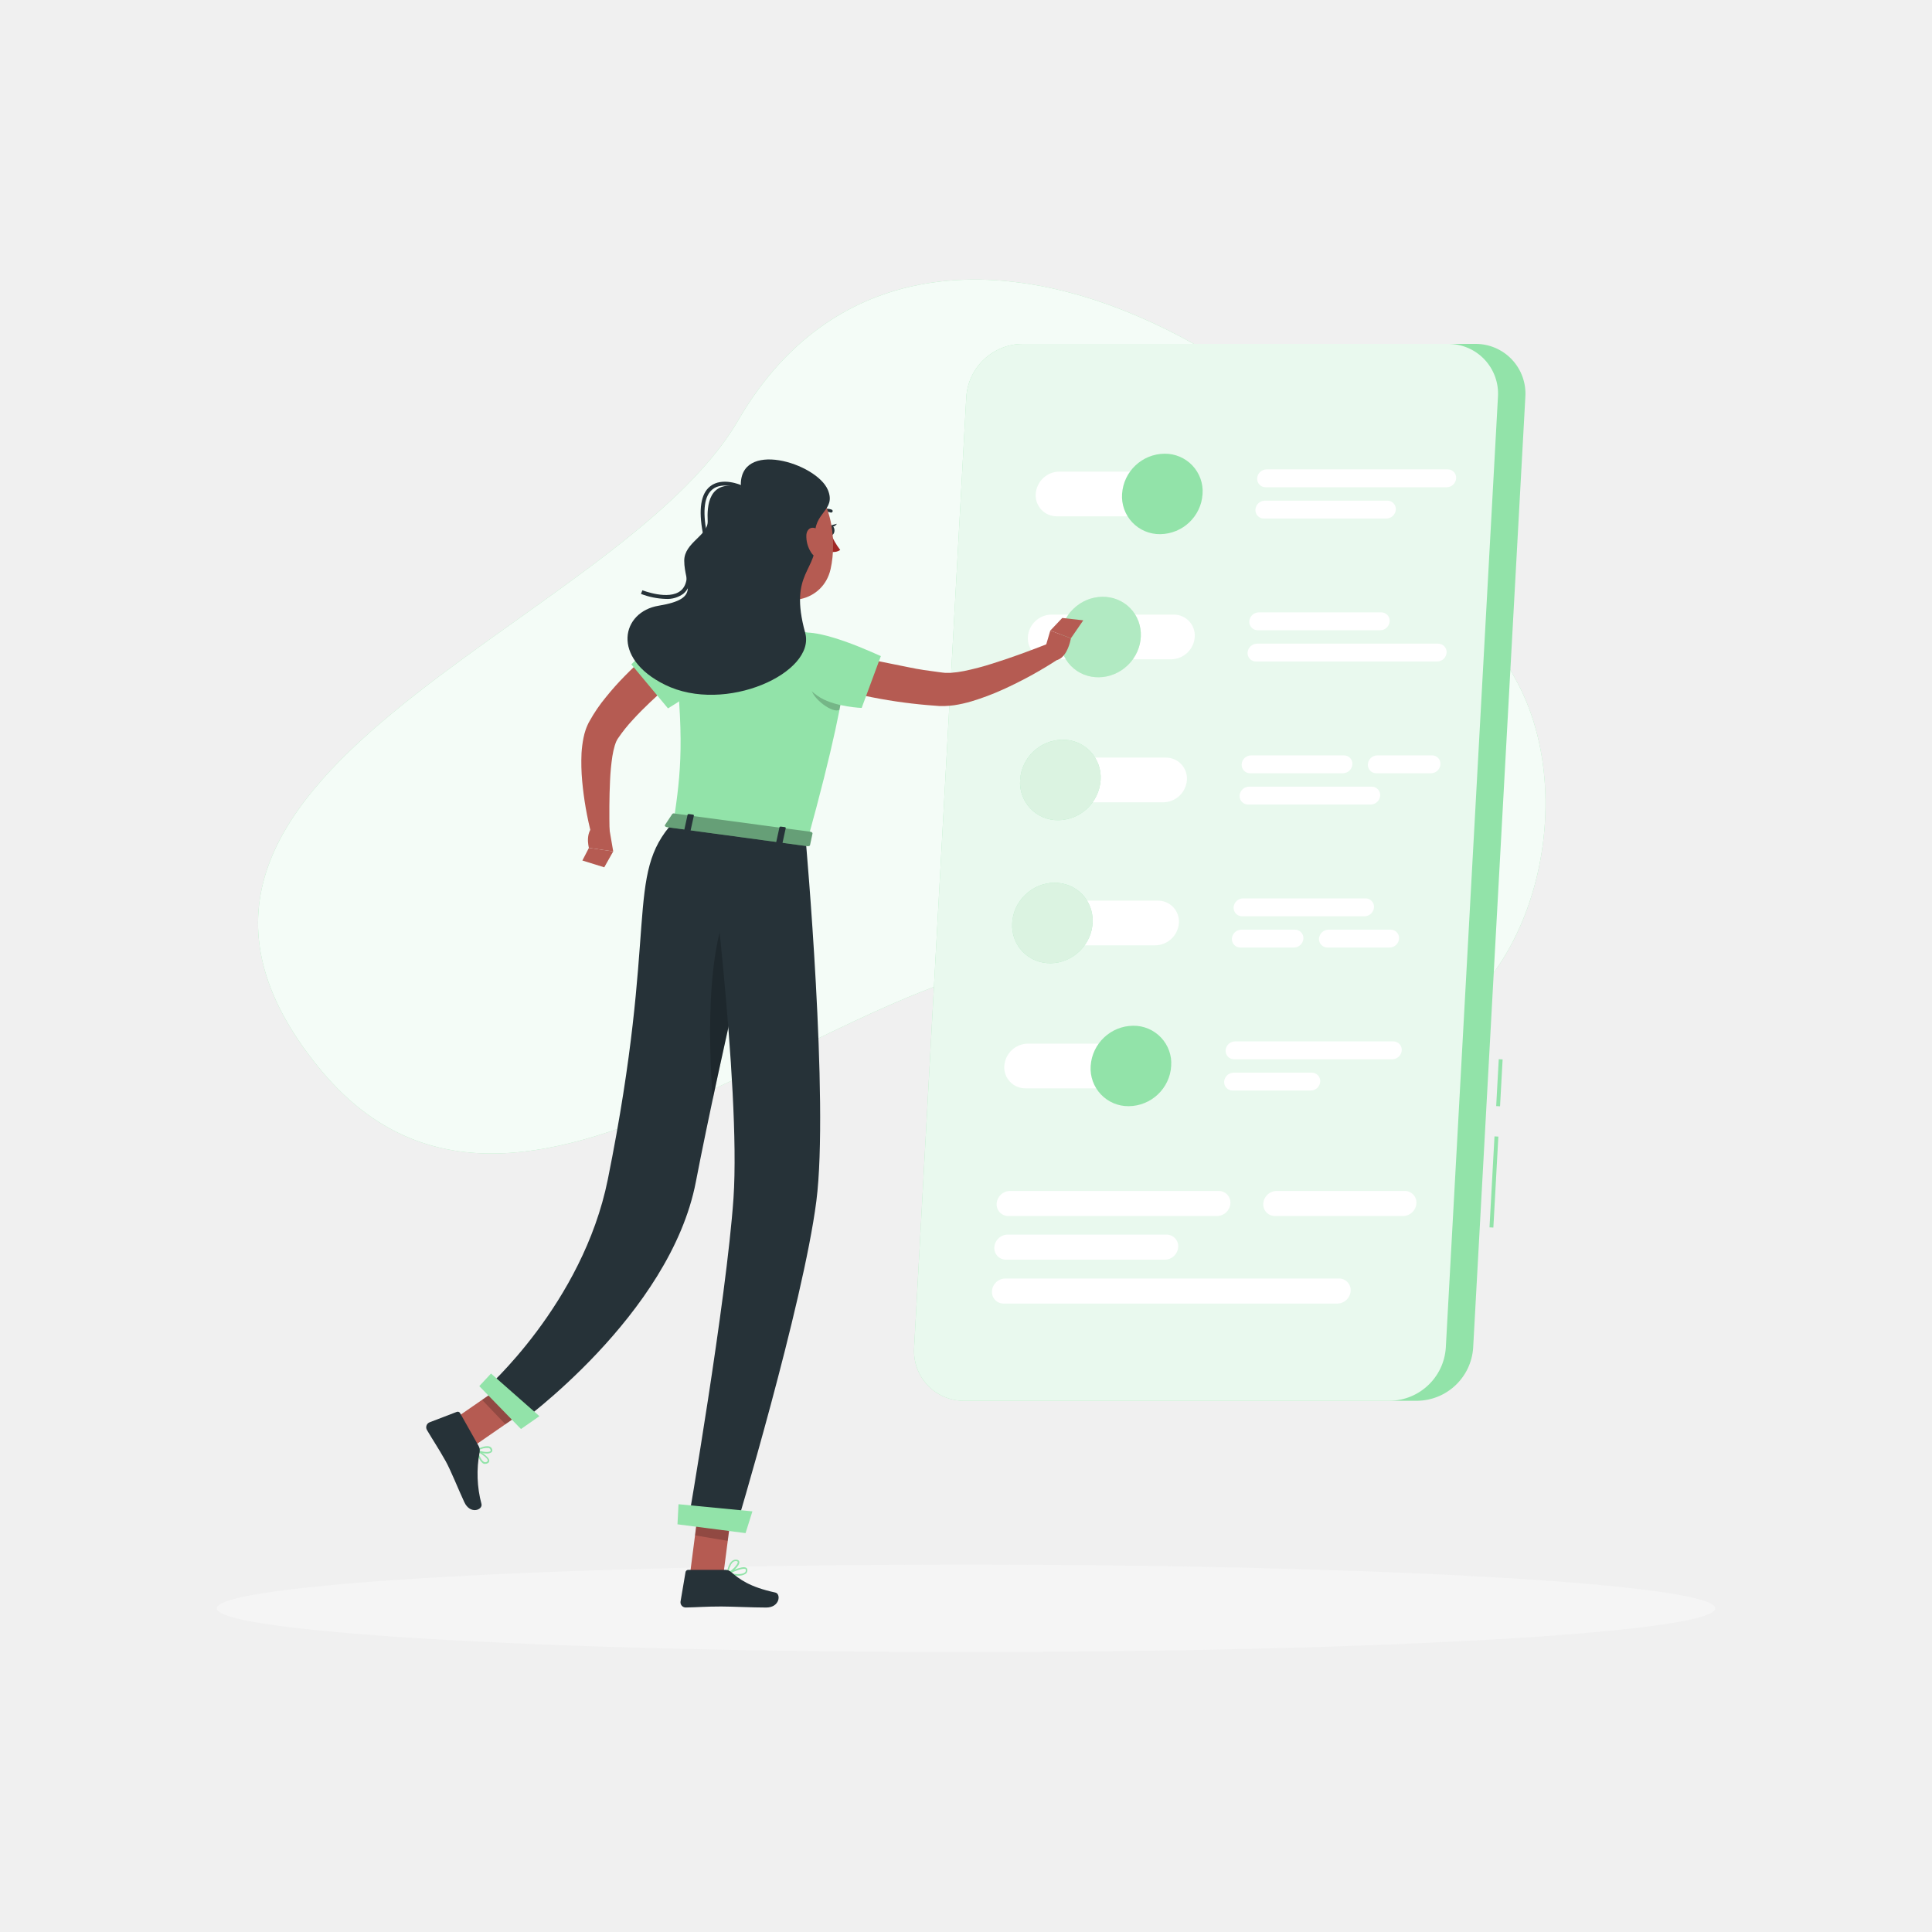
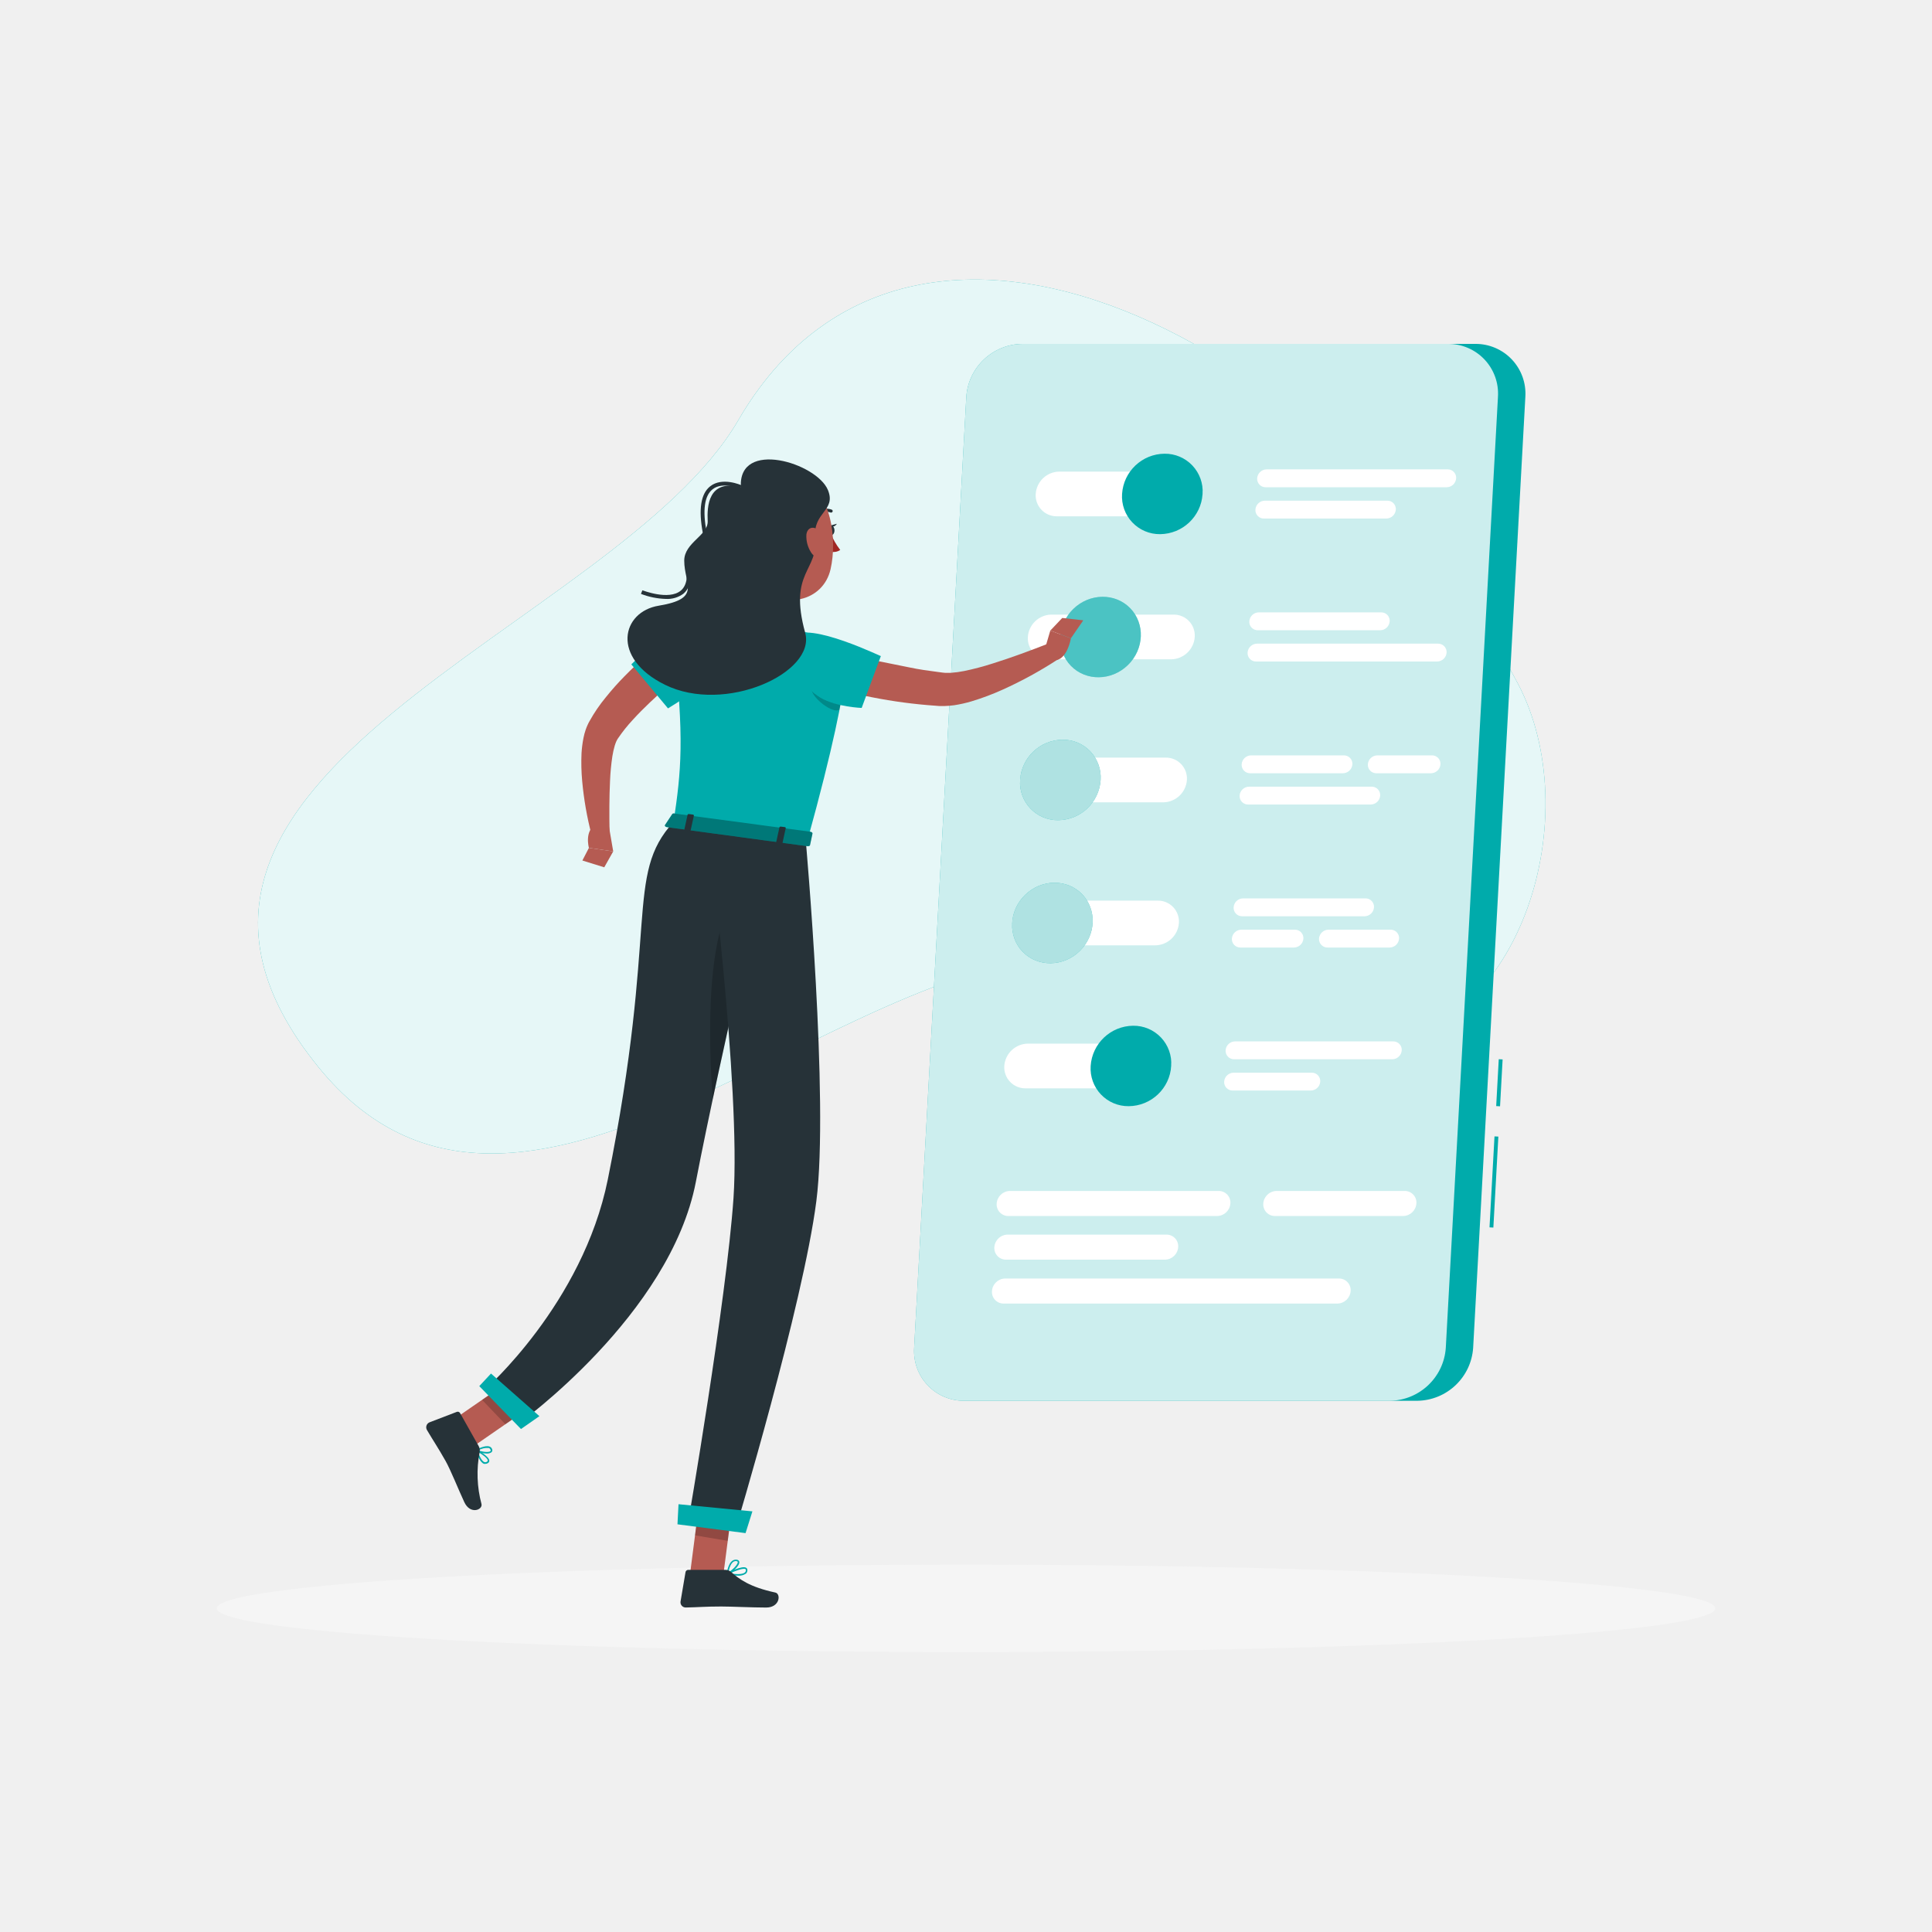
<svg xmlns="http://www.w3.org/2000/svg" viewBox="0 0 500 500">
-   <g id="freepik--background-simple--inject-43">
-     <path d="M278.34,247.6c-61.73-.89-144.06,92.4-195.91,28.59-61.73-76,77-113,108.65-167.45,44.62-76.81,154.5-21.47,201.76,68.2,17.62,33.42,1.79,90-38.68,94.58C310,276.55,313.71,248.11,278.34,247.6Z" style="fill:#92E3A9" />
+   <g id="freepik--background-simple--inject-39">
+     <path d="M278.34,247.6c-61.73-.89-144.06,92.4-195.91,28.59-61.73-76,77-113,108.65-167.45,44.62-76.81,154.5-21.47,201.76,68.2,17.62,33.42,1.79,90-38.68,94.58C310,276.55,313.71,248.11,278.34,247.6Z" style="fill:#00ABAB" />
    <path d="M278.34,247.6c-61.73-.89-144.06,92.4-195.91,28.59-61.73-76,77-113,108.65-167.45,44.62-76.81,154.5-21.47,201.76,68.2,17.62,33.42,1.79,90-38.68,94.58C310,276.55,313.71,248.11,278.34,247.6Z" style="fill:#fff;opacity:0.9" />
  </g>
-   <g id="freepik--Shadow--inject-43">
-     <ellipse id="freepik--path--inject-43" cx="250" cy="416.24" rx="193.89" ry="11.32" style="fill:#f5f5f5" />
+   <g id="freepik--Shadow--inject-39">
+     <ellipse id="freepik--path--inject-39" cx="250" cy="416.24" rx="193.89" ry="11.32" style="fill:#f5f5f5" />
  </g>
-   <g id="freepik--Screen--inject-43">
-     <rect x="374.82" y="305.37" width="23.58" height="1" transform="translate(60.04 675.17) rotate(-86.86)" style="fill:#92E3A9" />
-     <rect x="381.95" y="279.7" width="12.15" height="1" transform="translate(87.01 652.31) rotate(-86.86)" style="fill:#92E3A9" />
-     <path d="M366.8,362.52H249.58a12.87,12.87,0,0,1-13-13.7l13.5-246.12A14.7,14.7,0,0,1,264.58,89H381.81a12.88,12.88,0,0,1,12.95,13.7L381.25,348.82A14.69,14.69,0,0,1,366.8,362.52Z" style="fill:#92E3A9" />
+   <g id="freepik--Screen--inject-39">
+     <rect x="374.82" y="305.37" width="23.58" height="1" transform="translate(60.04 675.17) rotate(-86.86)" style="fill:#00ABAB" />
+     <rect x="381.95" y="279.7" width="12.15" height="1" transform="translate(87.01 652.31) rotate(-86.86)" style="fill:#00ABAB" />
+     <path d="M366.8,362.52H249.58a12.87,12.87,0,0,1-13-13.7l13.5-246.12A14.7,14.7,0,0,1,264.58,89H381.81a12.88,12.88,0,0,1,12.95,13.7L381.25,348.82A14.69,14.69,0,0,1,366.8,362.52Z" style="fill:#00ABAB" />
    <path d="M359.71,362.52H249.58a12.87,12.87,0,0,1-13-13.7l13.5-246.12A14.7,14.7,0,0,1,264.58,89H374.72a12.87,12.87,0,0,1,12.95,13.7l-13.5,246.12A14.71,14.71,0,0,1,359.71,362.52Z" style="fill:#fff;opacity:0.8" />
    <path d="M305.13,133.62H273.5a5.43,5.43,0,0,1-5.46-5.79h0a6.2,6.2,0,0,1,6.1-5.78h31.63a5.42,5.42,0,0,1,5.46,5.78h0A6.21,6.21,0,0,1,305.13,133.62Z" style="fill:#fff" />
-     <path d="M311.23,127.83a11.12,11.12,0,0,1-11,10.41,9.75,9.75,0,0,1-9.84-10.41,11.12,11.12,0,0,1,11-10.41A9.75,9.75,0,0,1,311.23,127.83Z" style="fill:#92E3A9" />
+     <path d="M311.23,127.83a11.12,11.12,0,0,1-11,10.41,9.75,9.75,0,0,1-9.84-10.41,11.12,11.12,0,0,1,11-10.41A9.75,9.75,0,0,1,311.23,127.83Z" style="fill:#00ABAB" />
    <path d="M303.1,170.63H271.47a5.43,5.43,0,0,1-5.46-5.79h0a6.2,6.2,0,0,1,6.1-5.78h31.63a5.42,5.42,0,0,1,5.46,5.78h0A6.21,6.21,0,0,1,303.1,170.63Z" style="fill:#fff" />
-     <ellipse cx="284.82" cy="164.84" rx="10.7" ry="10.13" transform="translate(-34.27 245.31) rotate(-44.21)" style="fill:#92E3A9" />
+     <ellipse cx="284.82" cy="164.84" rx="10.7" ry="10.13" transform="translate(-34.27 245.31) rotate(-44.21)" style="fill:#00ABAB" />
    <ellipse cx="284.82" cy="164.84" rx="10.7" ry="10.13" transform="translate(-34.27 245.31) rotate(-44.21)" style="fill:#fafafa;opacity:0.3" />
    <path d="M267.41,244.65H299a6.21,6.21,0,0,0,6.1-5.79h0a5.42,5.42,0,0,0-5.47-5.78H268.05a6.21,6.21,0,0,0-6.11,5.78h0A5.44,5.44,0,0,0,267.41,244.65Z" style="fill:#fff" />
-     <ellipse cx="272.36" cy="238.86" rx="10.7" ry="10.13" transform="translate(-89.42 257.57) rotate(-44.21)" style="fill:#92E3A9" />
+     <ellipse cx="272.36" cy="238.86" rx="10.7" ry="10.13" transform="translate(-89.42 257.57) rotate(-44.21)" style="fill:#00ABAB" />
    <ellipse cx="272.36" cy="238.86" rx="10.7" ry="10.13" transform="translate(-89.42 257.57) rotate(-44.21)" style="fill:#fafafa;opacity:0.7" />
    <path d="M297,281.66H265.38a5.44,5.44,0,0,1-5.47-5.79h0a6.21,6.21,0,0,1,6.11-5.78h31.62a5.42,5.42,0,0,1,5.47,5.78h0A6.21,6.21,0,0,1,297,281.66Z" style="fill:#fff" />
-     <path d="M303.11,275.87a11.12,11.12,0,0,1-11,10.41,9.76,9.76,0,0,1-9.85-10.41,11.14,11.14,0,0,1,11-10.41A9.75,9.75,0,0,1,303.11,275.87Z" style="fill:#92E3A9" />
+     <path d="M303.11,275.87a11.12,11.12,0,0,1-11,10.41,9.76,9.76,0,0,1-9.85-10.41,11.14,11.14,0,0,1,11-10.41A9.75,9.75,0,0,1,303.11,275.87Z" style="fill:#00ABAB" />
    <path d="M269.44,207.64h31.63a6.21,6.21,0,0,0,6.1-5.79h0a5.42,5.42,0,0,0-5.47-5.78H270.08a6.2,6.2,0,0,0-6.1,5.78h0A5.43,5.43,0,0,0,269.44,207.64Z" style="fill:#fff" />
-     <path d="M264,201.85a9.75,9.75,0,0,0,9.84,10.41,11.12,11.12,0,0,0,11-10.41A9.75,9.75,0,0,0,275,191.44,11.12,11.12,0,0,0,264,201.85Z" style="fill:#92E3A9" />
+     <path d="M264,201.85a9.75,9.75,0,0,0,9.84,10.41,11.12,11.12,0,0,0,11-10.41A9.75,9.75,0,0,0,275,191.44,11.12,11.12,0,0,0,264,201.85Z" style="fill:#00ABAB" />
    <path d="M264,201.85a9.75,9.75,0,0,0,9.84,10.41,11.12,11.12,0,0,0,11-10.41A9.75,9.75,0,0,0,275,191.44,11.12,11.12,0,0,0,264,201.85Z" style="fill:#fafafa;opacity:0.7" />
    <path d="M374.41,126.1H327.53a2.18,2.18,0,0,1-2.18-2.32h0a2.48,2.48,0,0,1,2.44-2.31h46.88a2.17,2.17,0,0,1,2.18,2.31h0A2.48,2.48,0,0,1,374.41,126.1Z" style="fill:#fff" />
    <path d="M358.79,134.2h-31.7a2.18,2.18,0,0,1-2.19-2.32h0a2.48,2.48,0,0,1,2.44-2.31h31.71a2.18,2.18,0,0,1,2.19,2.31h0A2.49,2.49,0,0,1,358.79,134.2Z" style="fill:#fff" />
    <path d="M360.37,274.14h-41a2.18,2.18,0,0,1-2.18-2.32h0a2.47,2.47,0,0,1,2.44-2.31h40.95a2.18,2.18,0,0,1,2.19,2.31h0A2.49,2.49,0,0,1,360.37,274.14Z" style="fill:#fff" />
    <path d="M339.21,282.23H319a2.18,2.18,0,0,1-2.19-2.31h0a2.48,2.48,0,0,1,2.44-2.31h20.24a2.18,2.18,0,0,1,2.19,2.31h0A2.48,2.48,0,0,1,339.21,282.23Z" style="fill:#fff" />
    <path d="M372.19,166.58H325.31a2.48,2.48,0,0,0-2.44,2.31h0a2.18,2.18,0,0,0,2.19,2.31h46.88a2.48,2.48,0,0,0,2.44-2.31h0A2.18,2.18,0,0,0,372.19,166.58Z" style="fill:#fff" />
    <path d="M357.46,158.48h-31.7a2.48,2.48,0,0,0-2.44,2.31h0a2.18,2.18,0,0,0,2.18,2.32h31.71a2.49,2.49,0,0,0,2.44-2.32h0A2.17,2.17,0,0,0,357.46,158.48Z" style="fill:#fff" />
    <path d="M347.52,200.12h-24a2.18,2.18,0,0,1-2.18-2.32h0a2.47,2.47,0,0,1,2.44-2.31h24A2.18,2.18,0,0,1,350,197.8h0A2.49,2.49,0,0,1,347.52,200.12Z" style="fill:#fff" />
    <path d="M370.35,200.12H356.19A2.18,2.18,0,0,1,354,197.8h0a2.48,2.48,0,0,1,2.44-2.31h14.17a2.17,2.17,0,0,1,2.18,2.31h0A2.49,2.49,0,0,1,370.35,200.12Z" style="fill:#fff" />
    <path d="M354.73,208.21H323a2.18,2.18,0,0,1-2.19-2.31h0a2.48,2.48,0,0,1,2.44-2.31H355a2.18,2.18,0,0,1,2.19,2.31h0A2.48,2.48,0,0,1,354.73,208.21Z" style="fill:#fff" />
    <path d="M315,314.7H261a3,3,0,0,1-3.06-3.24h0a3.48,3.48,0,0,1,3.42-3.24h54a3,3,0,0,1,3.06,3.24h0A3.47,3.47,0,0,1,315,314.7Z" style="fill:#fff" />
    <path d="M363.14,314.7H330a3,3,0,0,1-3.06-3.24h0a3.48,3.48,0,0,1,3.42-3.24H363.5a3,3,0,0,1,3.06,3.24h0A3.48,3.48,0,0,1,363.14,314.7Z" style="fill:#fff" />
    <path d="M301.5,326H260.4a3,3,0,0,1-3.06-3.24h0a3.47,3.47,0,0,1,3.42-3.24h41.09a3,3,0,0,1,3.06,3.24h0A3.47,3.47,0,0,1,301.5,326Z" style="fill:#fff" />
    <path d="M346.13,337.36H259.78a3,3,0,0,1-3.06-3.24h0a3.47,3.47,0,0,1,3.41-3.24h86.35a3,3,0,0,1,3.06,3.24h0A3.47,3.47,0,0,1,346.13,337.36Z" style="fill:#fff" />
    <path d="M335.13,240.6H321.25a2.48,2.48,0,0,0-2.44,2.31h0a2.18,2.18,0,0,0,2.19,2.31h13.88a2.48,2.48,0,0,0,2.44-2.31h0A2.18,2.18,0,0,0,335.13,240.6Z" style="fill:#fff" />
    <path d="M359.89,240.6H343.8a2.48,2.48,0,0,0-2.44,2.31h0a2.18,2.18,0,0,0,2.19,2.31h16.09a2.48,2.48,0,0,0,2.44-2.31h0A2.17,2.17,0,0,0,359.89,240.6Z" style="fill:#fff" />
    <path d="M353.4,232.5H321.7a2.47,2.47,0,0,0-2.44,2.31h0a2.18,2.18,0,0,0,2.18,2.32h31.71a2.49,2.49,0,0,0,2.44-2.32h0A2.18,2.18,0,0,0,353.4,232.5Z" style="fill:#fff" />
  </g>
-   <g id="freepik--Character--inject-43">
+   <g id="freepik--Character--inject-39">
    <path d="M178,173.13c-3.27,2.71-6.65,5.66-9.76,8.62-1.56,1.49-3.08,3-4.49,4.56A39.57,39.57,0,0,0,160,191l-.19.28-.09.16a2.43,2.43,0,0,0-.21.4c-.14.31-.27.7-.41,1.11a21.87,21.87,0,0,0-.62,2.77,59.31,59.31,0,0,0-.6,6.3c-.21,4.32-.21,8.83-.13,13.24l-4.68.7a86.28,86.28,0,0,1-2.4-13.79,52.92,52.92,0,0,1-.17-7.27A29.47,29.47,0,0,1,151,191a15.87,15.87,0,0,1,.57-2.14c.15-.39.26-.75.46-1.16l.28-.6c.1-.18.17-.29.25-.45a40.34,40.34,0,0,1,4.27-6.25,70.32,70.32,0,0,1,4.77-5.36,104.76,104.76,0,0,1,10.52-9.41Z" style="fill:#b55b52" />
-     <path d="M176.25,161.14c-5.12,3-12.86,10.8-12.86,10.8l9.49,11.39s13.47-8.08,15.11-12.53C190.73,163.31,181.09,158.27,176.25,161.14Z" style="fill:#92E3A9" />
+     <path d="M176.25,161.14c-5.12,3-12.86,10.8-12.86,10.8l9.49,11.39s13.47-8.08,15.11-12.53C190.73,163.31,181.09,158.27,176.25,161.14Z" style="fill:#00ABAB" />
    <path d="M157.54,213.57l1.16,6.77-6.29-.91s-1.29-4.6,2-6.18Z" style="fill:#b55b52" />
    <polygon points="156.38 224.46 150.72 222.7 152.41 219.43 158.7 220.34 156.38 224.46" style="fill:#b55b52" />
    <path d="M214.32,137.22c0,.69.38,1.25.84,1.26s.81-.55.8-1.23-.38-1.25-.84-1.26S214.31,136.54,214.32,137.22Z" style="fill:#263238" />
    <path d="M214.92,136l1.67-.45S215.75,136.85,214.92,136Z" style="fill:#263238" />
    <path d="M214.91,137.9a19,19,0,0,0,2.54,4.43,3,3,0,0,1-2.47.42Z" style="fill:#a02724" />
    <path d="M215.19,132.65a.35.35,0,0,1-.2,0,3.36,3.36,0,0,0-3,.35.4.4,0,0,1-.57-.08.41.41,0,0,1,.08-.57,4.21,4.21,0,0,1,3.72-.47.41.41,0,0,1,.26.51A.43.43,0,0,1,215.19,132.65Z" style="fill:#263238" />
    <path d="M193.94,144.56c.46,5.17-1.27,13.64-5.17,16.52,0,0,2.94,5.44,12.36,6.71,10.37,1.39,5.5-4.44,5.5-4.44-5.51-2.1-4.93-6.25-3.53-10Z" style="fill:#b55b52" />
    <path d="M212.35,167.37c4.93,1.34,10.11,2.63,15.19,3.78,2.56.55,5.12,1,7.68,1.55s5.13.9,7.68,1.23l1,.13.66.07c.46,0,1,0,1.5,0a26.69,26.69,0,0,0,3.46-.47,70.37,70.37,0,0,0,7.33-1.93c4.93-1.54,9.93-3.4,14.82-5.32l2.22,4.17a105.64,105.64,0,0,1-14.47,7.93,65.08,65.08,0,0,1-8,3,33.79,33.79,0,0,1-4.45,1,24.28,24.28,0,0,1-2.5.21l-1.36,0-1-.08a131.38,131.38,0,0,1-16.4-2.18,153.3,153.3,0,0,1-16-3.88Z" style="fill:#b55b52" />
    <path d="M270.37,168.1l1.45-4.91,5.33,2s-1.22,7.38-5.79,5.34Z" style="fill:#b55b52" />
    <polygon points="274.91 159.93 280.35 160.54 277.15 165.19 271.82 163.19 274.91 159.93" style="fill:#b55b52" />
    <polygon points="178.64 406.87 187.21 407.5 189.76 387.82 181.19 387.19 178.64 406.87" style="fill:#b55b52" />
    <polygon points="115.44 368.72 121.26 375.18 137.52 363.94 131.7 357.49 115.44 368.72" style="fill:#b55b52" />
-     <path d="M125.57,378.84a1.18,1.18,0,0,1-.31,0c-1-.34-1.75-2.27-2.08-3.39a.2.2,0,0,1,.29-.23c.31.16,3.07,1.66,3.16,2.76a.69.69,0,0,1-.29.62A1.22,1.22,0,0,1,125.57,378.84Zm-1.85-3.07c.5,1.48,1.11,2.45,1.67,2.63a.73.73,0,0,0,.7-.17.31.31,0,0,0,.14-.27C126.18,377.38,124.81,376.4,123.72,375.77Z" style="fill:#92E3A9" />
-     <path d="M125.9,376.17a6.14,6.14,0,0,1-2.63-.65.22.22,0,0,1-.1-.18.18.18,0,0,1,.11-.17c.08-.05,2.2-1.22,3.37-.82a1.09,1.09,0,0,1,.68.63.7.7,0,0,1-.16.88A2,2,0,0,1,125.9,376.17Zm-2.08-.83c1,.41,2.64.6,3.09.22.07-.07.15-.17,0-.42a.7.7,0,0,0-.43-.41A4.56,4.56,0,0,0,123.82,375.34Z" style="fill:#92E3A9" />
+     <path d="M125.57,378.84a1.18,1.18,0,0,1-.31,0c-1-.34-1.75-2.27-2.08-3.39a.2.2,0,0,1,.29-.23c.31.16,3.07,1.66,3.16,2.76a.69.69,0,0,1-.29.62A1.22,1.22,0,0,1,125.57,378.84Zm-1.85-3.07c.5,1.48,1.11,2.45,1.67,2.63a.73.73,0,0,0,.7-.17.31.31,0,0,0,.14-.27C126.18,377.38,124.81,376.4,123.72,375.77Z" style="fill:#00ABAB" />
+     <path d="M125.9,376.17a6.14,6.14,0,0,1-2.63-.65.22.22,0,0,1-.1-.18.18.18,0,0,1,.11-.17c.08-.05,2.2-1.22,3.37-.82a1.09,1.09,0,0,1,.68.63.7.7,0,0,1-.16.88A2,2,0,0,1,125.9,376.17Zm-2.08-.83c1,.41,2.64.6,3.09.22.07-.07.15-.17,0-.42a.7.7,0,0,0-.43-.41A4.56,4.56,0,0,0,123.82,375.34Z" style="fill:#00ABAB" />
    <path d="M123.87,374.23l-4.8-8.52a.69.69,0,0,0-.85-.32l-7.09,2.72a1.39,1.39,0,0,0-.62,2c1.73,2.94,2.7,4.27,4.81,8,1.3,2.3,3.3,7.33,4.84,10.64s4.8,2,4.45.5a30.15,30.15,0,0,1-.48-13.48A2.29,2.29,0,0,0,123.87,374.23Z" style="fill:#263238" />
-     <path d="M190.94,407.78a15,15,0,0,1-2.7-.3.21.21,0,0,1-.16-.17.2.2,0,0,1,.11-.21c.39-.2,3.87-2,4.9-1.37a.64.64,0,0,1,.33.54,1.16,1.16,0,0,1-.4,1A3.28,3.28,0,0,1,190.94,407.78Zm-2-.59c1.89.31,3.3.23,3.84-.24a.76.76,0,0,0,.25-.65.25.25,0,0,0-.12-.22C192.32,405.77,190.35,406.51,188.92,407.19Z" style="fill:#92E3A9" />
-     <path d="M188.28,407.48a.19.19,0,0,1-.12,0,.18.18,0,0,1-.08-.18c0-.16.41-3.66,2.33-3.66h.17c.55.05.71.33.75.56.16,1-1.92,2.83-3,3.29A.15.15,0,0,1,188.28,407.48Zm2.14-3.48c-1.24,0-1.73,2-1.88,2.91,1.07-.64,2.48-2.09,2.39-2.68,0,0,0-.18-.39-.22Z" style="fill:#92E3A9" />
+     <path d="M190.94,407.78a15,15,0,0,1-2.7-.3.21.21,0,0,1-.16-.17.2.2,0,0,1,.11-.21c.39-.2,3.87-2,4.9-1.37a.64.64,0,0,1,.33.54,1.16,1.16,0,0,1-.4,1A3.28,3.28,0,0,1,190.94,407.78Zm-2-.59c1.89.31,3.3.23,3.84-.24a.76.76,0,0,0,.25-.65.25.25,0,0,0-.12-.22C192.32,405.77,190.35,406.51,188.92,407.19Z" style="fill:#00ABAB" />
+     <path d="M188.28,407.48a.19.19,0,0,1-.12,0,.18.18,0,0,1-.08-.18c0-.16.41-3.66,2.33-3.66h.17c.55.05.71.33.75.56.16,1-1.92,2.83-3,3.29A.15.15,0,0,1,188.28,407.48Zm2.14-3.48c-1.24,0-1.73,2-1.88,2.91,1.07-.64,2.48-2.09,2.39-2.68,0,0,0-.18-.39-.22Z" style="fill:#00ABAB" />
    <path d="M187.75,406.28h-9.64a.71.71,0,0,0-.7.59l-1.29,7.62a1.35,1.35,0,0,0,1.34,1.53c3.36-.06,5-.26,9.22-.26,2.6,0,8,.27,11.59.27s3.88-3.55,2.39-3.88c-6.68-1.44-9.28-3.44-11.49-5.34A2.21,2.21,0,0,0,187.75,406.28Z" style="fill:#263238" />
    <polygon points="189.76 387.83 188.34 398.77 179.87 397.35 181.18 387.19 189.76 387.83" style="opacity:0.2" />
    <polygon points="131.69 357.49 137.51 363.95 130.79 368.59 124.76 362.28 131.69 357.49" style="opacity:0.2" />
-     <path d="M174.32,212.73,209,217.39c13.45-48.69,9.48-50,9.48-50a69.7,69.7,0,0,0-8-3.16l-.47-.15c-2.24-.68-2.71-.77-5.7-1.45-5.13-.91-9.89-1.61-15.77-2.11-.37,0-.75-.07-1.12-.09-1.06-.07-2.11-.12-3.13-.16-.68,0-1.37,0-2,0h-3.38a4.81,4.81,0,0,0-4.67,5.36C177.21,191.2,176.27,199.63,174.32,212.73Z" style="fill:#92E3A9" />
+     <path d="M174.32,212.73,209,217.39c13.45-48.69,9.48-50,9.48-50a69.7,69.7,0,0,0-8-3.16l-.47-.15c-2.24-.68-2.71-.77-5.7-1.45-5.13-.91-9.89-1.61-15.77-2.11-.37,0-.75-.07-1.12-.09-1.06-.07-2.11-.12-3.13-.16-.68,0-1.37,0-2,0h-3.38a4.81,4.81,0,0,0-4.67,5.36C177.21,191.2,176.27,199.63,174.32,212.73Z" style="fill:#00ABAB" />
    <path d="M210,178.4c.24,2.26,5.46,6.39,7.27,5.28.52-2.71.9-5,1.17-6.84C215.82,176.64,210.69,173.75,210,178.4Z" style="opacity:0.2" />
-     <path d="M204.37,167c-.25-8,19.14.81,23.59,2.8L223,183.21s-6.49-.22-10.62-2.61A16.76,16.76,0,0,1,204.37,167Z" style="fill:#92E3A9" />
+     <path d="M204.37,167c-.25-8,19.14.81,23.59,2.8L223,183.21s-6.49-.22-10.62-2.61A16.76,16.76,0,0,1,204.37,167Z" style="fill:#00ABAB" />
    <path d="M191,135c.64,8.46.73,12.05,5.11,16.45,6.57,6.61,16.92,4.27,18.84-4.14,1.73-7.57.39-20.13-8-23.61A11.35,11.35,0,0,0,191,135Z" style="fill:#b55b52" />
    <path d="M191.74,126.07c-8.5-2.13-8.77,5-8.59,8.76s-6.07,5.56-6.07,10.27c0,6.14,4.63,9.8-6.63,11.66-9.53,1.57-12.47,13.48,1.63,20.45,15.61,7.7,39.16-3.14,36.3-13.45C204,147.85,211.87,147.9,211,139c-.65-6.46,5.47-6.78,3.27-12.17C211.37,119.78,191,113.59,191.74,126.07Z" style="fill:#263238" />
    <path d="M181.9,138c-1.17-6.16-.53-10.24,1.9-12.15,3.13-2.47,7.94-.33,8.14-.24l-.41.91s-4.47-2-7.12.11c-2.11,1.67-2.62,5.43-1.53,11.18Z" style="fill:#263238" />
    <path d="M172.29,155a19.49,19.49,0,0,1-6.41-1.3l.37-.93c.07,0,6.81,2.68,9.93.09,1.52-1.26,1.95-3.62,1.29-7l1-.19c.74,3.79.19,6.48-1.63,8A7,7,0,0,1,172.29,155Z" style="fill:#263238" />
    <path d="M208.69,138.41a7.67,7.67,0,0,0,1.17,4.48c1.16,1.89,2.73,1.54,3.24-.06s.42-4.17-1.15-5.54S208.85,136.66,208.69,138.41Z" style="fill:#b55b52" />
    <path d="M199.87,216.16s-13.48,57-19.78,89.69c-6.64,34.53-46,62.7-46,62.7l-8.64-8.89s25.34-22.18,31.85-54.42c13.21-65.44,4.27-78.62,17-92.51Z" style="fill:#263238" />
-     <polygon points="134.83 369.83 124.04 358.73 127.07 355.47 139.6 366.5 134.83 369.83" style="fill:#92E3A9" />
+     <polygon points="134.83 369.83 124.04 358.73 127.07 355.47 139.6 366.5 134.83 369.83" style="fill:#00ABAB" />
    <path d="M192.71,228.54c-10.48,9.1-9.35,41.39-8.25,55.94,4.39-20.69,9.68-43.73,12.78-57.06C196.13,226.6,194.63,226.87,192.71,228.54Z" style="opacity:0.2" />
    <path d="M208.52,217.42s6.06,67.63,2.75,93.43c-3.44,26.83-21,85.21-21,85.21L178,394.47s10-57.86,11.83-84.42c1.94-29-6.69-96-6.69-96Z" style="fill:#263238" />
-     <polygon points="192.95 396.77 175.33 394.49 175.6 389.29 194.72 391.14 192.95 396.77" style="fill:#92E3A9" />
-     <path d="M174,210.64l-1.9,2.87c-.14.23.12.51.52.56L209,219c.31,0,.59-.08.63-.27l.64-3c.05-.21-.21-.43-.55-.48l-35.15-4.71A.6.6,0,0,0,174,210.64Z" style="fill:#92E3A9" />
+     <polygon points="192.95 396.77 175.33 394.49 175.6 389.29 194.72 391.14 192.95 396.77" style="fill:#00ABAB" />
+     <path d="M174,210.64l-1.9,2.87c-.14.23.12.51.52.56L209,219c.31,0,.59-.08.63-.27l.64-3c.05-.21-.21-.43-.55-.48l-35.15-4.71A.6.6,0,0,0,174,210.64Z" style="fill:#00ABAB" />
    <path d="M174,210.64l-1.9,2.87c-.14.23.12.51.52.56L209,219c.31,0,.59-.08.63-.27l.64-3c.05-.21-.21-.43-.55-.48l-35.15-4.71A.6.6,0,0,0,174,210.64Z" style="opacity:0.3" />
    <path d="M178.32,215.17l-.94-.12c-.19,0-.32-.14-.29-.26l.86-3.95c0-.11.2-.18.39-.16l.94.13c.19,0,.32.14.3.25l-.87,3.95C178.69,215.13,178.51,215.2,178.32,215.17Z" style="fill:#263238" />
    <path d="M202.1,218.42l-.94-.13c-.19,0-.32-.14-.3-.25l.87-3.95c0-.11.2-.19.39-.16l.94.12c.19,0,.32.14.29.26l-.86,3.95C202.46,218.37,202.29,218.45,202.1,218.42Z" style="fill:#263238" />
  </g>
</svg>
